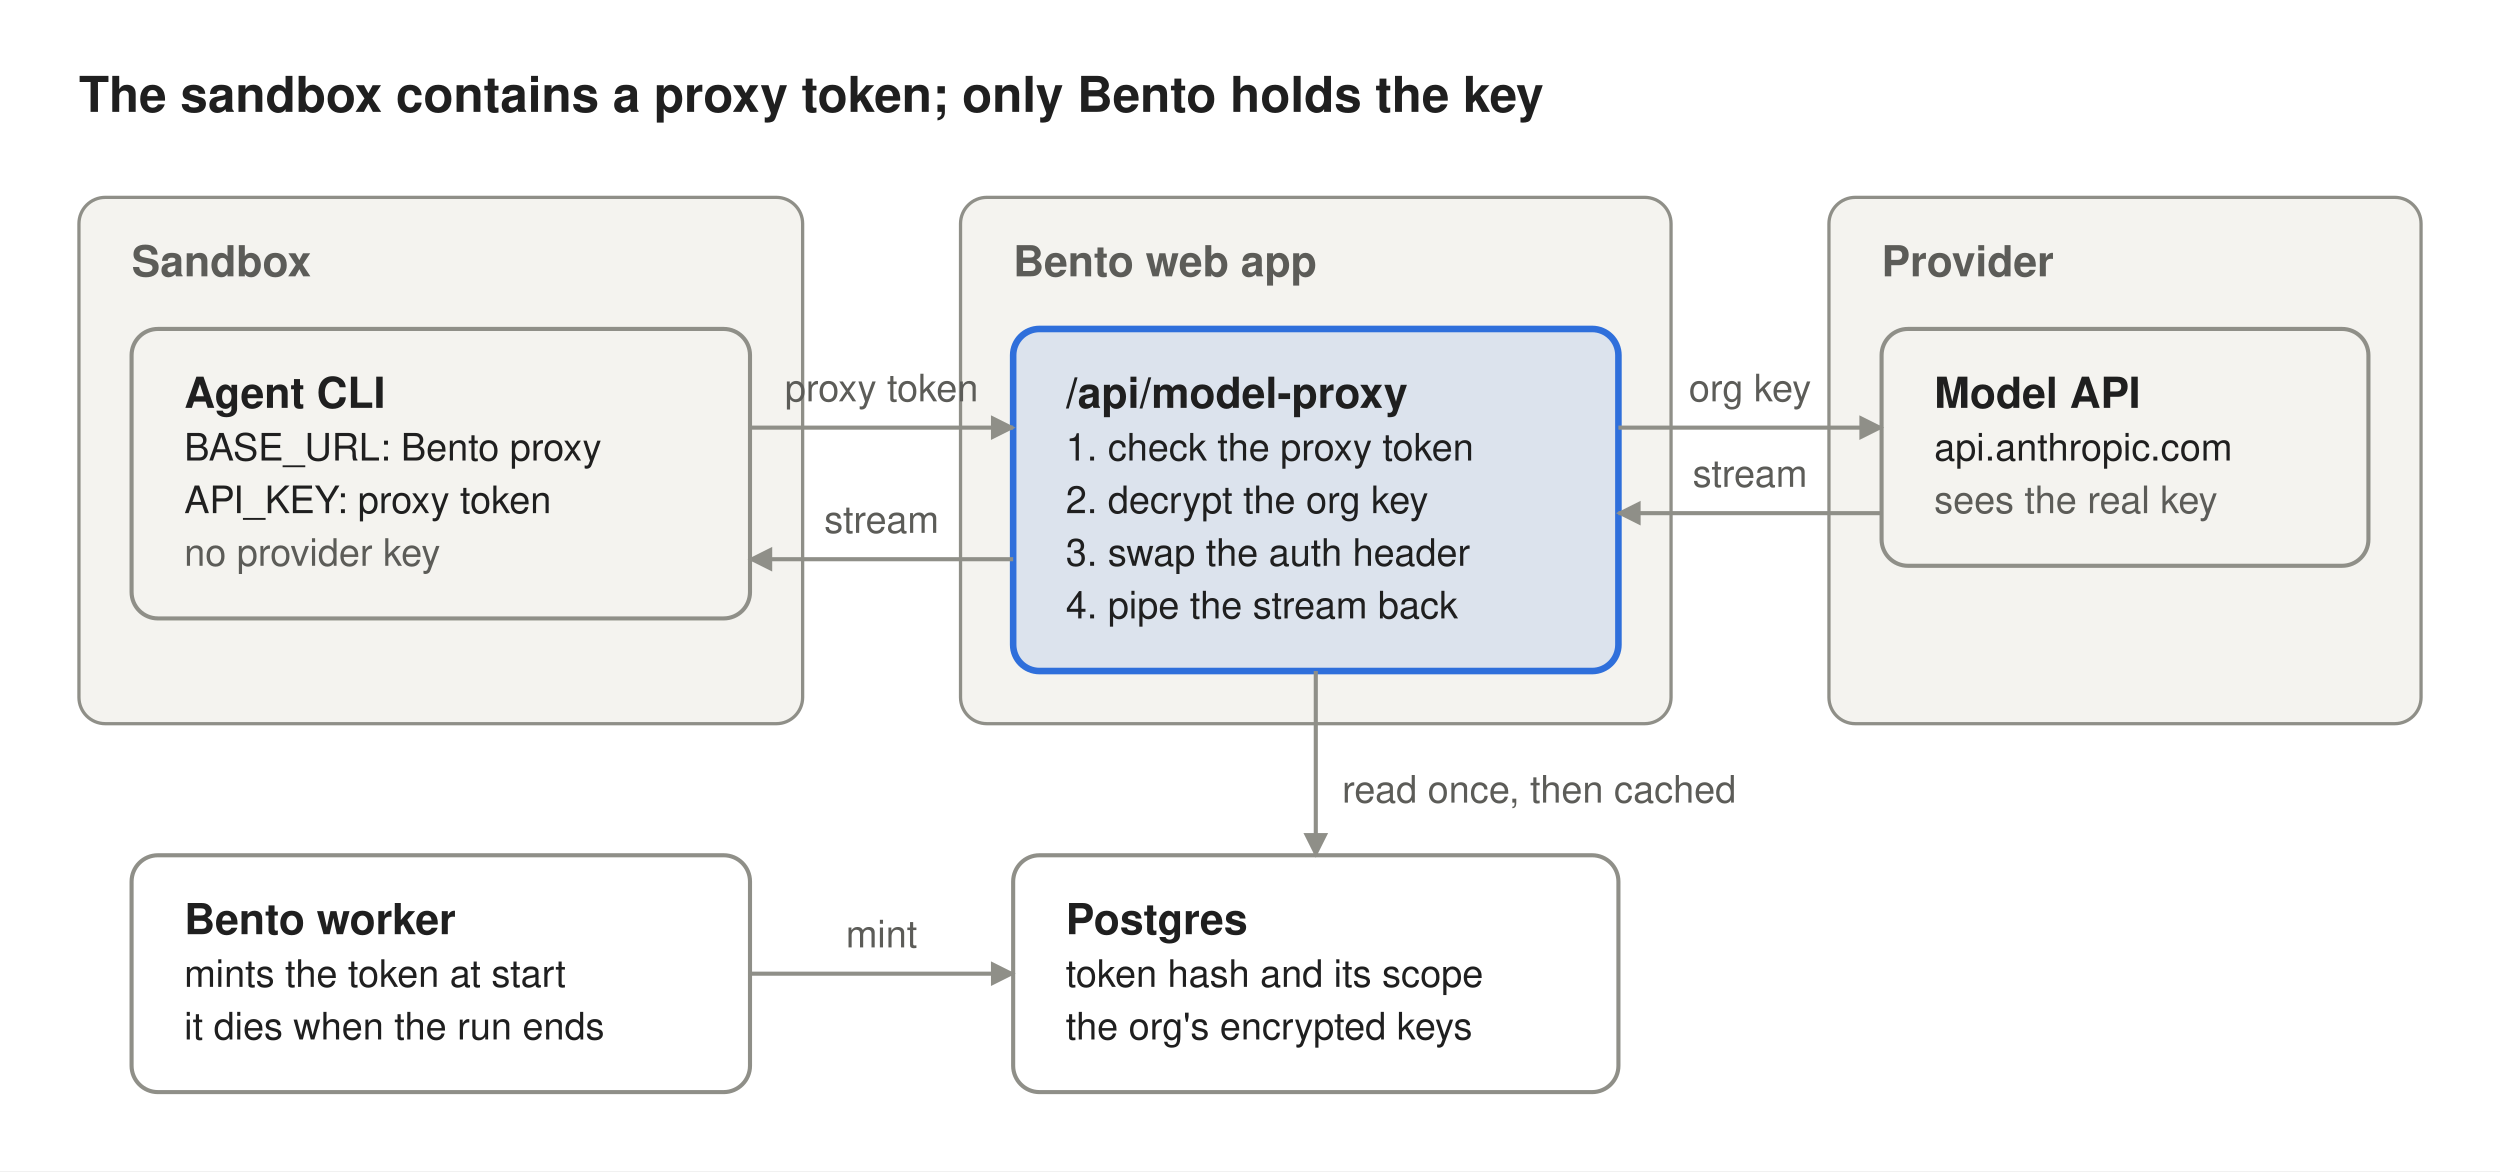
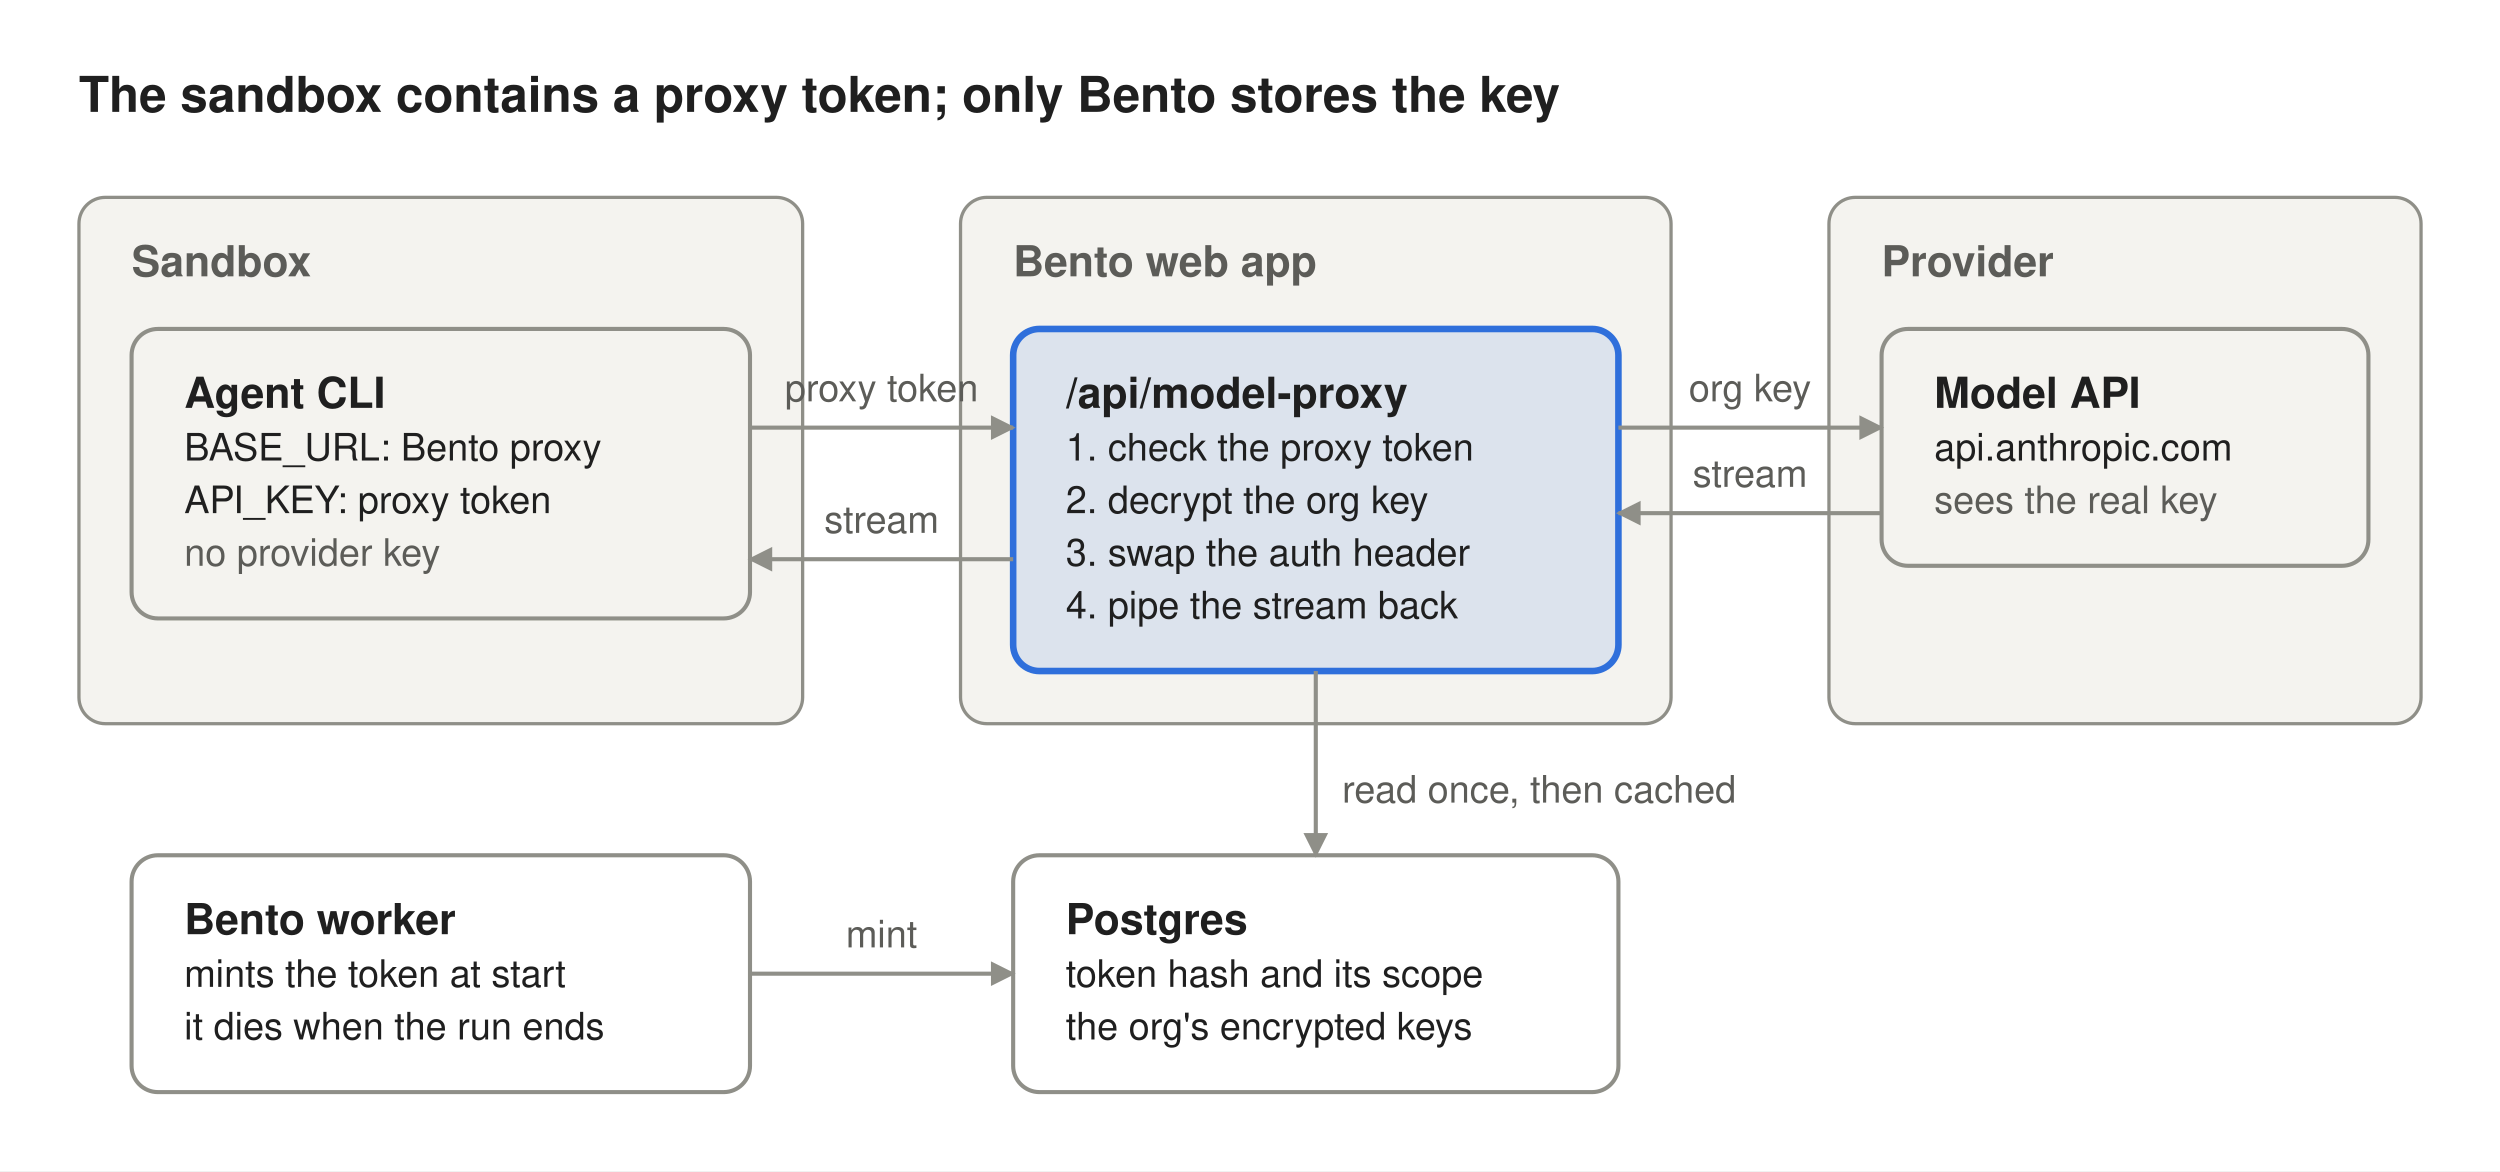
- <svg xmlns="http://www.w3.org/2000/svg" viewBox="0 0 760 356" role="img" aria-label="The sandbox contains a proxy token; only Bento holds the key" font-family="-apple-system, BlinkMacSystemFont, 'Segoe UI', Helvetica, Arial, sans-serif" font-size="13">
+ <svg xmlns="http://www.w3.org/2000/svg" viewBox="0 0 760 356" role="img" aria-label="The sandbox contains a proxy token; only Bento stores the key" font-family="-apple-system, BlinkMacSystemFont, 'Segoe UI', Helvetica, Arial, sans-serif" font-size="13">
  <defs>
    <marker id="arrow" viewBox="0 0 10 10" refX="9" refY="5" markerWidth="6" markerHeight="6" orient="auto-start-reverse">
      <path d="M0 0L10 5L0 10z" fill="#8f8f88" />
    </marker>
  </defs>
  <rect width="760" height="356" fill="#ffffff" />
-   <text x="24" y="34" font-size="15" font-weight="600" fill="#1f1f1f">The sandbox contains a proxy token; only Bento holds the key</text>
+   <text x="24" y="34" font-size="15" font-weight="600" fill="#1f1f1f">The sandbox contains a proxy token; only Bento stores the key</text>
  <rect x="24" y="60" width="220" height="160" rx="8" fill="#f4f3ef" stroke="#8f8f88" />
  <text x="40" y="84" font-weight="600" fill="#5c5c58">Sandbox</text>
  <rect x="40" y="100" width="188" height="88" rx="8" fill="none" stroke="#8f8f88" stroke-width="1.25" />
  <text x="56" y="124" font-weight="600" fill="#1f1f1f">Agent CLI</text>
  <text x="56" y="140" font-size="11.5" fill="#1f1f1f">BASE_URL: Bento proxy</text>
  <text x="56" y="156" font-size="11.5" fill="#1f1f1f">API_KEY: proxy token</text>
  <text x="56" y="172" font-size="11.5" fill="#5c5c58">no provider key</text>
  <rect x="292" y="60" width="216" height="160" rx="8" fill="#f4f3ef" stroke="#8f8f88" />
  <text x="308" y="84" font-weight="600" fill="#5c5c58">Bento web app</text>
  <rect x="308" y="100" width="184" height="104" rx="8" fill="#2f6fdb" fill-opacity="0.12" stroke="#2f6fdb" stroke-width="2" />
  <text x="324" y="124" font-weight="600" fill="#1f1f1f">/api/model-proxy</text>
  <text x="324" y="140" font-size="11.5" fill="#1f1f1f">1. check the proxy token</text>
  <text x="324" y="156" font-size="11.5" fill="#1f1f1f">2. decrypt the org key</text>
  <text x="324" y="172" font-size="11.5" fill="#1f1f1f">3. swap the auth header</text>
  <text x="324" y="188" font-size="11.5" fill="#1f1f1f">4. pipe the stream back</text>
  <rect x="556" y="60" width="180" height="160" rx="8" fill="#f4f3ef" stroke="#8f8f88" />
  <text x="572" y="84" font-weight="600" fill="#5c5c58">Provider</text>
  <rect x="572" y="100" width="148" height="72" rx="8" fill="none" stroke="#8f8f88" stroke-width="1.25" />
  <text x="588" y="124" font-weight="600" fill="#1f1f1f">Model API</text>
  <text x="588" y="140" font-size="11.5" fill="#1f1f1f">api.anthropic.com</text>
  <text x="588" y="156" font-size="11.5" fill="#5c5c58">sees the real key</text>
  <rect x="40" y="260" width="188" height="72" rx="8" fill="none" stroke="#8f8f88" stroke-width="1.25" />
  <text x="56" y="284" font-weight="600" fill="#1f1f1f">Bento worker</text>
  <text x="56" y="300" font-size="11.5" fill="#1f1f1f">mints the token at start</text>
  <text x="56" y="316" font-size="11.5" fill="#1f1f1f">it dies when the run ends</text>
  <rect x="308" y="260" width="184" height="72" rx="8" fill="none" stroke="#8f8f88" stroke-width="1.25" />
  <text x="324" y="284" font-weight="600" fill="#1f1f1f">Postgres</text>
  <text x="324" y="300" font-size="11.5" fill="#1f1f1f">token hash and its scope</text>
  <text x="324" y="316" font-size="11.5" fill="#1f1f1f">the org's encrypted keys</text>
  <g fill="none" stroke="#8f8f88" stroke-width="1.25">
    <path d="M228 130H308" marker-end="url(#arrow)" />
    <path d="M308 170H228" marker-end="url(#arrow)" />
    <path d="M492 130H572" marker-end="url(#arrow)" />
    <path d="M572 156H492" marker-end="url(#arrow)" />
    <path d="M400 204V260" marker-end="url(#arrow)" />
    <path d="M228 296H308" marker-end="url(#arrow)" />
  </g>
  <text x="268" y="122" text-anchor="middle" font-size="11.5" fill="#5c5c58">proxy token</text>
  <text x="268" y="162" text-anchor="middle" font-size="11.5" fill="#5c5c58">stream</text>
  <text x="532" y="122" text-anchor="middle" font-size="11.5" fill="#5c5c58">org key</text>
  <text x="532" y="148" text-anchor="middle" font-size="11.5" fill="#5c5c58">stream</text>
  <text x="408" y="244" font-size="11.5" fill="#5c5c58">read once, then cached</text>
  <text x="268" y="288" text-anchor="middle" font-size="11.5" fill="#5c5c58">mint</text>
</svg>
